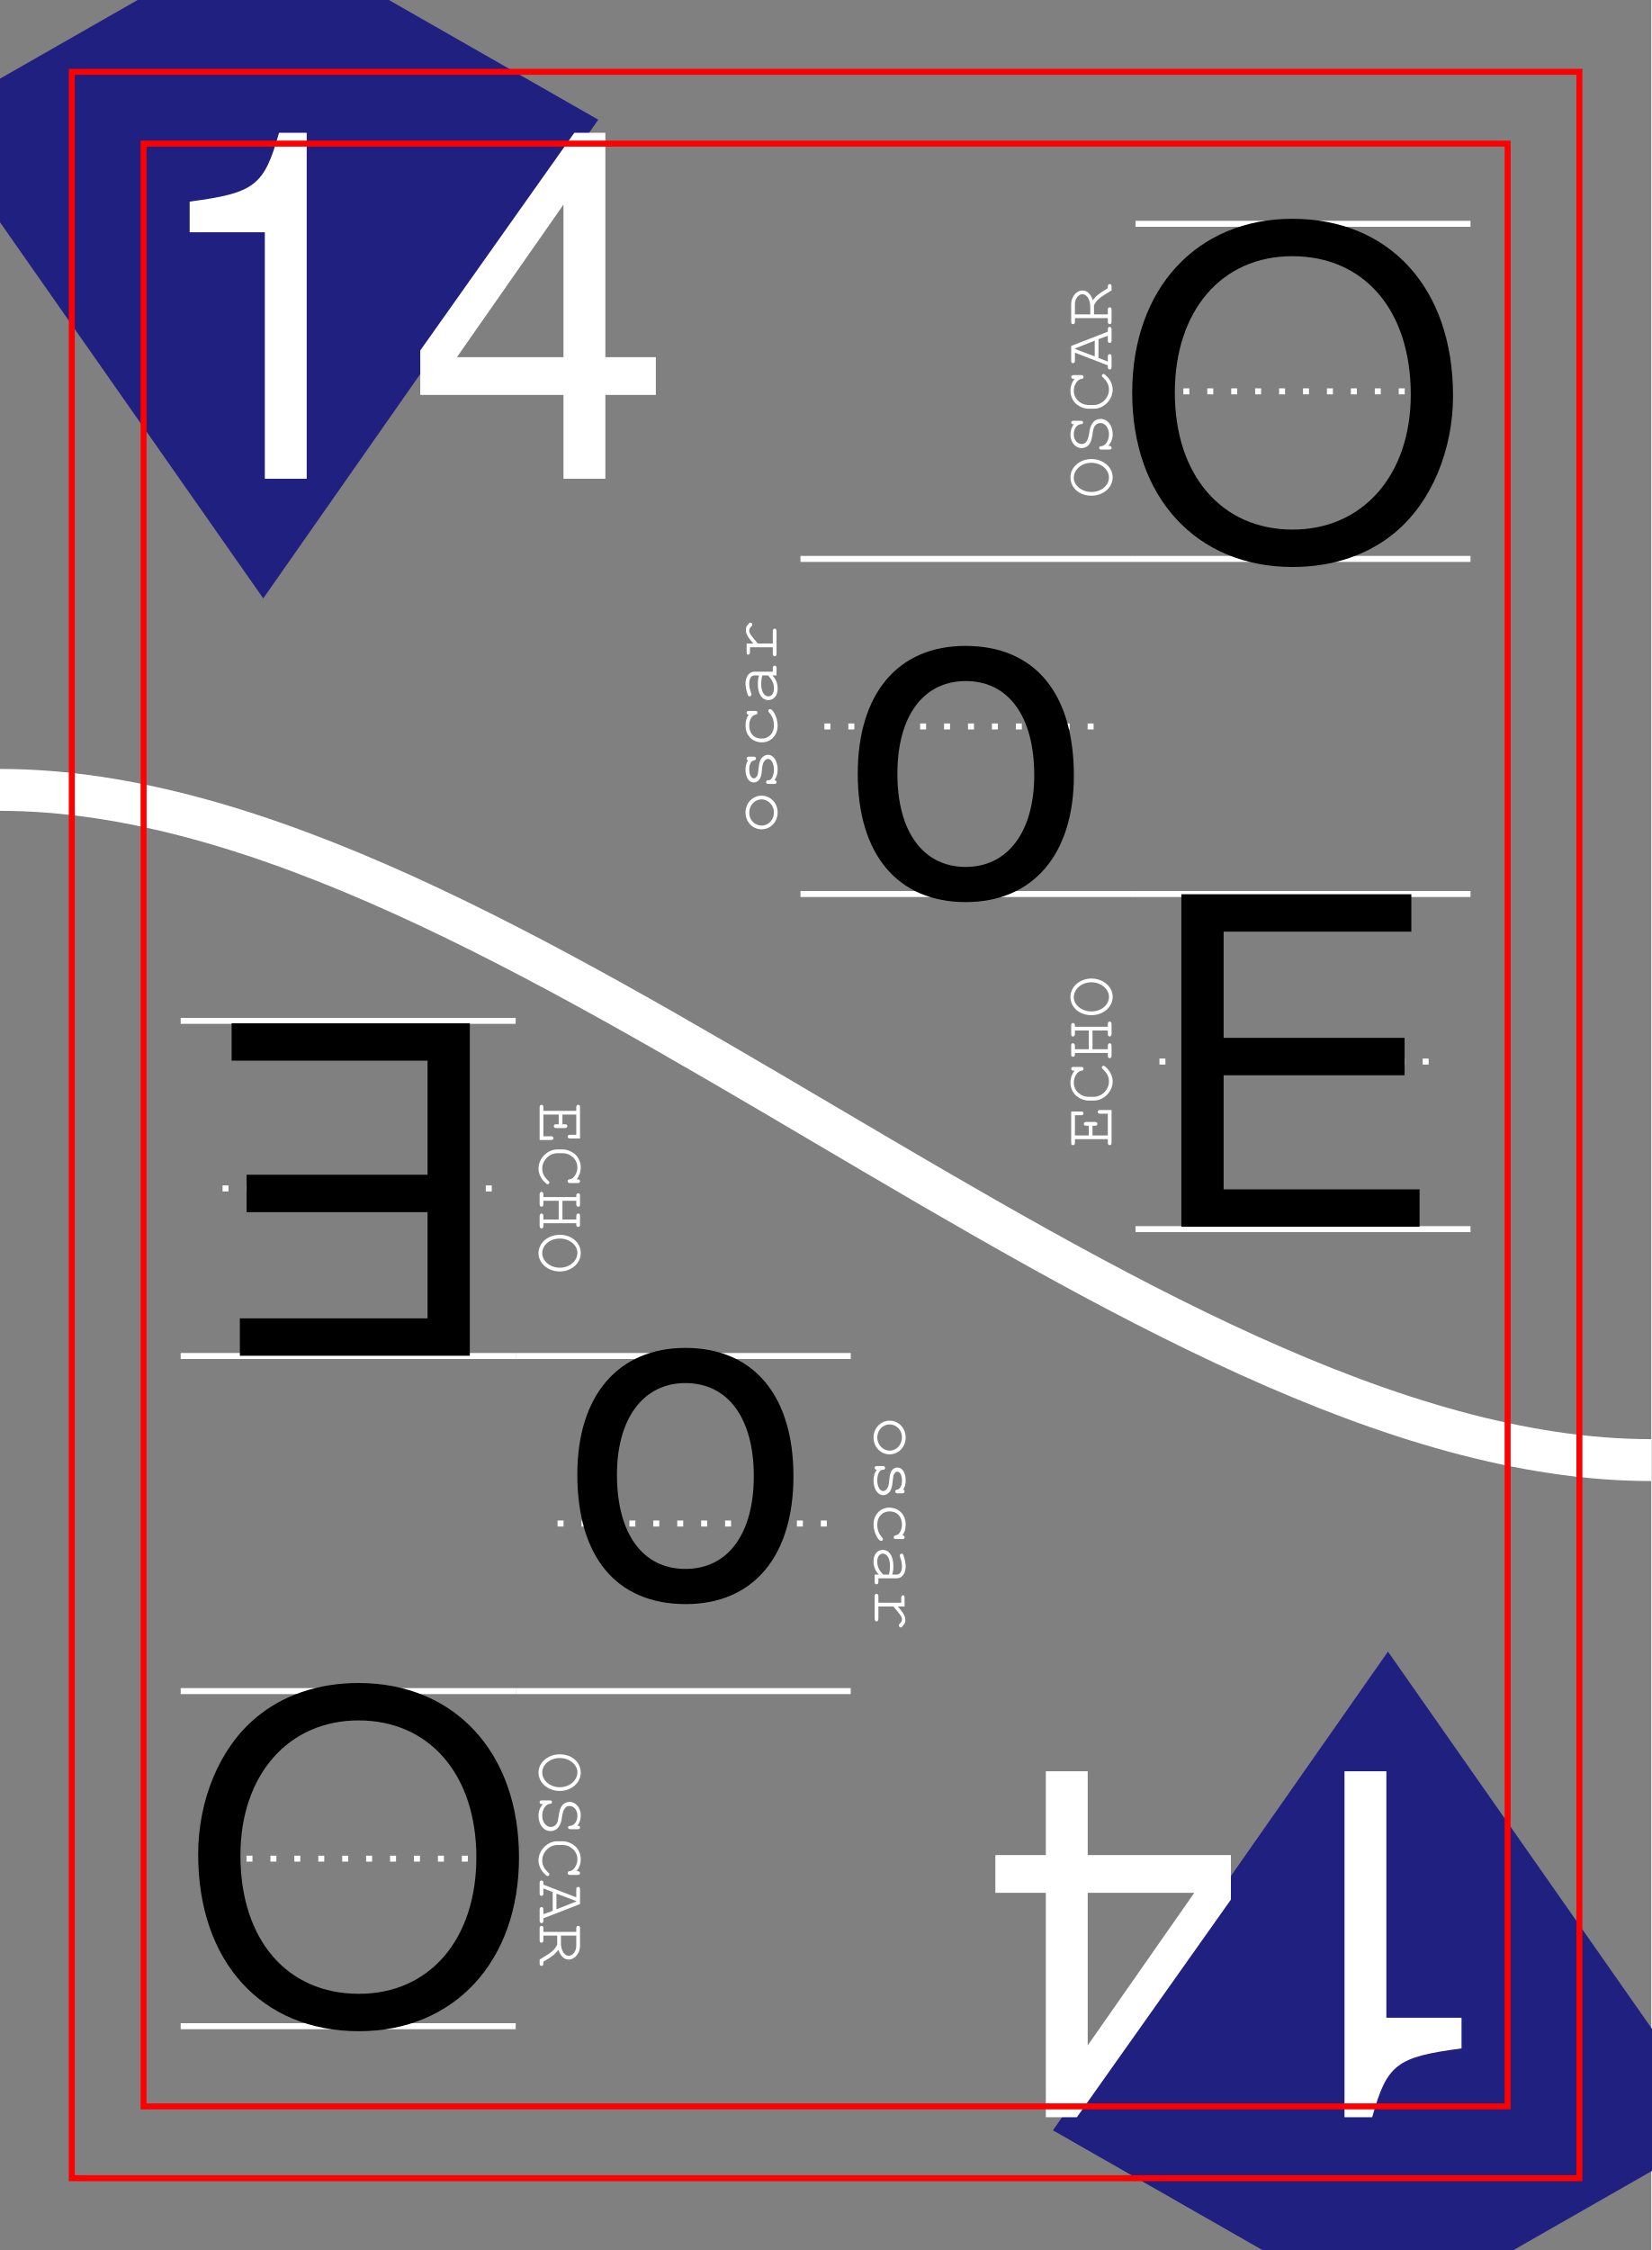
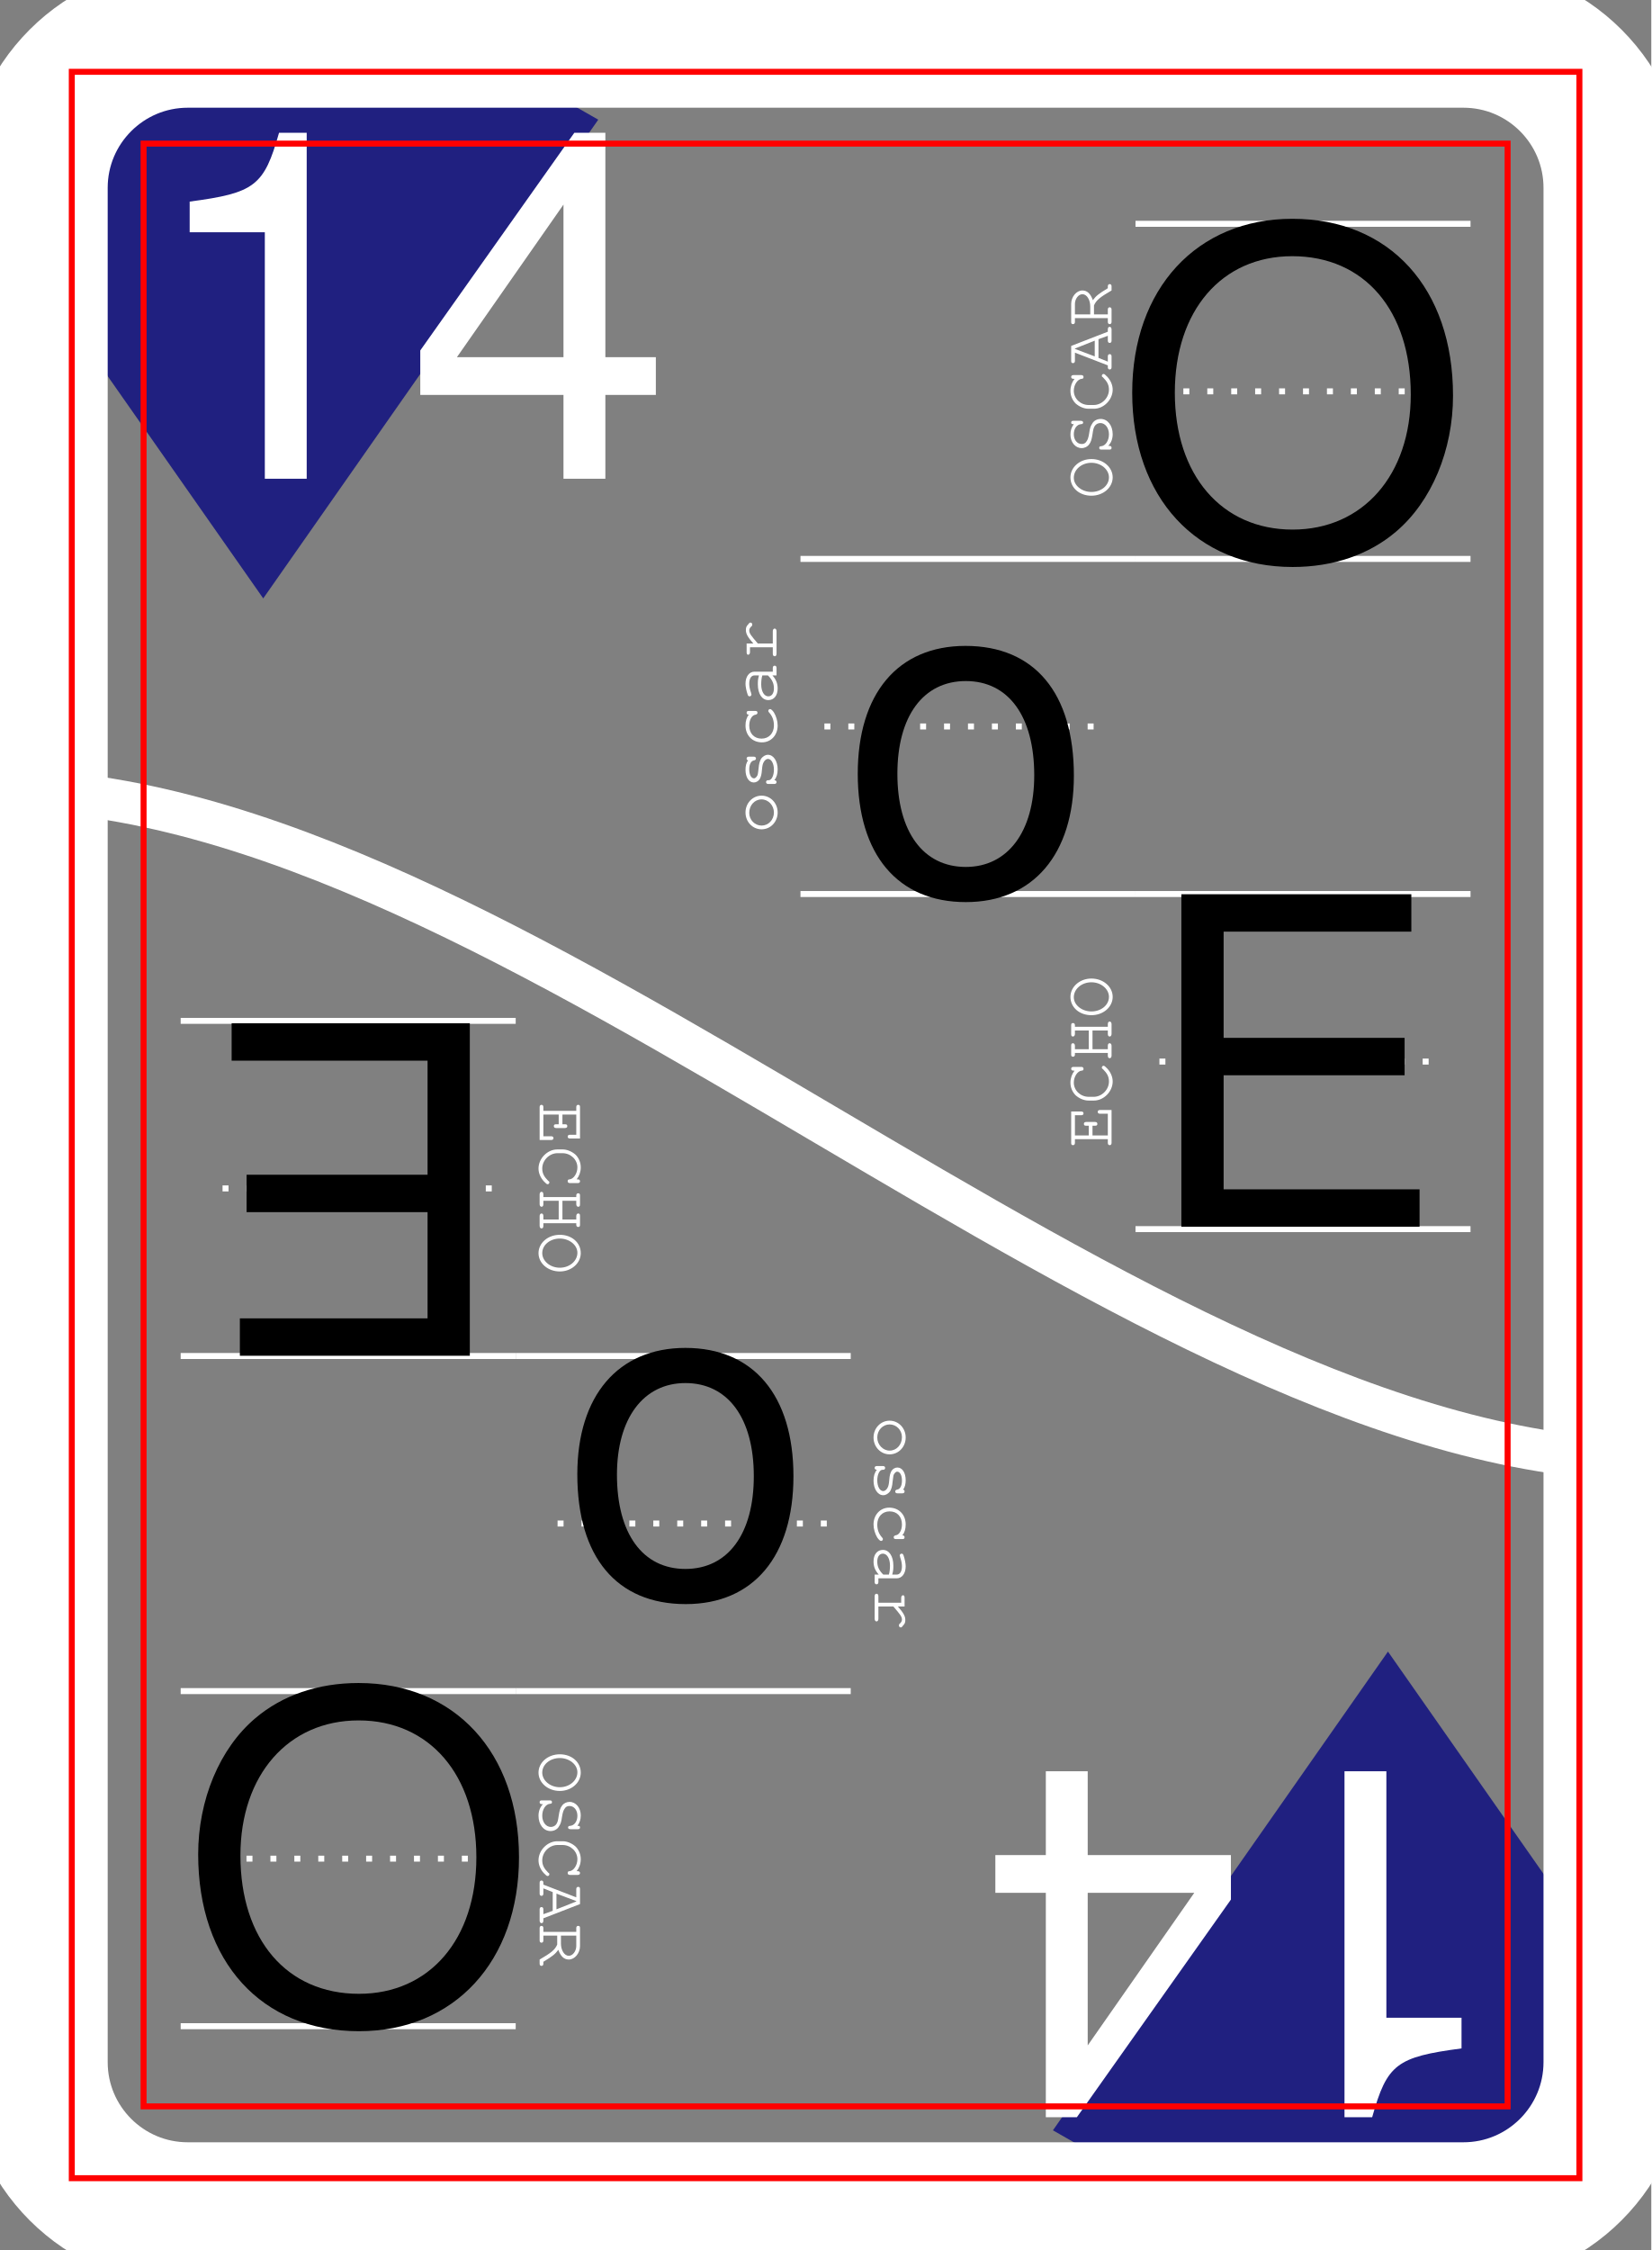
<svg xmlns="http://www.w3.org/2000/svg" xmlns:xlink="http://www.w3.org/1999/xlink" width="69mm" height="94mm" viewBox="-3 -3 69 94" version="1.1" id="card-14">
  <style>
    text { font-family:Helvetica; font-size:19.04px; line-height:1; fill:#000000;fill-opacity:1;stroke:none; }
   
   g.emoji path, g.emoji ellipse, g.emoji circle  { fill:none;stroke:#000000;stroke-width:1.0;stroke-linecap:round;stroke-miterlimit:4;stroke-dasharray:none;stroke-opacity:1 }
   g#card-14-formats-dark text { font-size:7px;fill:#ffffff; }
   g#card-14-thumb-up text, g#card-14-thumb-down text { font-size:7px; }
   path  { fill:none;stroke:#000000;stroke-width:1.0;stroke-linecap:butt;stroke-linejoin:miter;stroke-opacity:1; }
   path.suit { stroke:none; }
   g#card-14-border path  { fill:#808080;fill-opacity:1;stroke:#000000;stroke-width:1.5;stroke-opacity:1;stroke-miterlimit:4;stroke-dasharray:none; }
   g#card-14-lines path { fill:none;stroke:#ffffff;stroke-width:0.25;stroke-linecap:butt;stroke-linejoin:miter;stroke-miterlimit:4;stroke-dasharray:none;stroke-dashoffset:0;stroke-opacity:1 }
   g#card-14-lines-dark path { fill:none;stroke:#000000;stroke-width:0.5;stroke-linecap:butt;stroke-linejoin:miter;stroke-miterlimit:4;stroke-dasharray:none;stroke-dashoffset:0;stroke-opacity:1; }
   g#card-14-lines path.lines-center { stroke-dasharray:0.25, 0.75;}
  </style>
  <defs>
    <g id="card-14-heart-full" class="emoji" transform="translate(-7,-14)">
      <path d="M 7,14 C -5.5,3.5 2,-3 7,2 12,-3 19.5,3.5 7,14 Z" />
    </g>
    <g id="card-14-heart-broken" class="emoji" transform="translate(-7,-14)">
      <path d="M 3.119,0.918 C -0.516,1.134 -2.304,6.546 6.573,13.572            L 10.056,6.195 5.805,7.761 6.763,2.319            C 5.546,1.284 4.244,0.851 3.119,0.918 Z" />
      <path d="M 11.598,-0.031 C 10.627,-0.087 9.524,0.229 8.459,0.983            L 6.937,5.754 12.36,4.47 6.655,12.992            c 0.148,0.146 0.298,0.292 0.453,0.44            C 17.163,6.008 15.371,0.19 11.598,-0.031 Z" />
    </g>
    <g id="card-14-thumb" class="emoji">
      <path d="m 0.25,6 h 4 C 3.761,3.426 2.261,0.331 6.095,0.464           9.005,0.565 8.214,3.28 7.75,6 c 3,0 7,1 4,3 1,1 1,1 0,2 2,1 2,3 -11.5,2 z" />
      <path style="stroke-width:0.5" d="m 4.722,1.807 c 0,0 0.175,2.379 1.03,2.351           0.834,-0.027 0.855,-2.351 0.855,-2.351 z" />
    </g>
+     <g id="card-14-thumb-down" transform="translate(-7,-14)">
+       <g transform="translate(-0.1064203,-0.6459912)">
+         <path style="fill:none;stroke:#000000;stroke-width:0.342;stroke-miterlimit:4;stroke-dasharray:none;stroke-opacity:1" d="m 6.164,1.456 c -0.871,0.317 -1.75,0.576 -1.954,0.576 -0.337,6.56e-4 -0.37,0.279 -0.37,3.113 v 3.112 l 1.42,1.699 c 0.896,1.072 1.58,2.13 1.855,2.865 0.578,1.548 0.663,1.652 1.361,1.652 1.506,0 2.14,-1.654 1.302,-3.397 -0.703,-1.462 -0.703,-1.462 1.455,-1.462 1.649,0 1.96,-0.054 2.344,-0.408 0.354,-0.325 0.416,-0.551 0.31,-1.118 C 13.393,5.575 13.352,5.054 12.667,2.131 11.27,0.672 9.096,0.391 6.164,1.456 Z" />
+         <path style="fill:none;stroke:#000000;stroke-width:0.342;stroke-linecap:butt;stroke-linejoin:miter;stroke-miterlimit:4;stroke-dasharray:none;stroke-opacity:1" d="m 8.616,14.41 c 0.974,-0.083 0.526,-1.451 0.526,-1.451 l -1.294,-1.563 c -1.552,-0.039 -0.71,0.585 -1.051,0.707" />
+         <rect style="fill:none;fill-opacity:0.801;stroke:#000000;stroke-width:0.39;stroke-linecap:round;stroke-miterlimit:4;stroke-dasharray:none;stroke-opacity:1" width="3.565" height="7.378" x="0.302" y="2.094" />
+       </g>
+     </g>
    <g id="card-14-thumb-up" class="emoji" transform="translate(-7,-14)">
-       <use xlink:href="#card-14-thumb" />
-       <text text-anchor="middle" x="6" y="12">+1</text>
-     </g>
-     <g id="card-14-thumb-down" class="emoji" transform="translate(-7,-14)">
-       <use transform="matrix(1,0,0,-1,0,14)" xlink:href="#card-14-thumb" />
-       <text text-anchor="middle" x="7" y="7">-1</text>
+       <g transform="translate(-0.1064198,-0.2965792)">
+         <path style="fill:none;stroke:#000000;stroke-width:0.342;stroke-miterlimit:4;stroke-dasharray:none;stroke-opacity:1" d="m 6.187,13.485 c -0.869,-0.317 -1.745,-0.576 -1.948,-0.576 -0.336,-6.46e-4 -0.369,-0.279 -0.369,-3.113 v -3.112 l 1.416,-1.699 c 0.893,-1.072 1.576,-2.13 1.849,-2.865 0.576,-1.548 0.661,-1.652 1.357,-1.652 1.501,0 2.134,1.654 1.298,3.397 -0.701,1.462 -0.701,1.462 1.45,1.462 1.644,0 1.954,0.054 2.337,0.408 0.353,0.325 0.415,0.551 0.309,1.118 -0.493,2.514 -0.534,3.035 -1.217,5.958 -1.392,1.459 -3.56,1.74 -6.483,0.674 z" />
+         <path style="fill:none;stroke:#000000;stroke-width:0.342;stroke-linecap:butt;stroke-linejoin:miter;stroke-miterlimit:4;stroke-dasharray:none;stroke-opacity:1" d="m 8.632,0.531 c 0.971,0.083 0.524,1.451 0.524,1.451 l -1.29,1.563 c -1.548,0.039 -0.708,-0.585 -1.048,-0.707" />
+         <rect style="fill:none;fill-opacity:0.801;stroke:#000000;stroke-width:0.39;stroke-linecap:round;stroke-miterlimit:4;stroke-dasharray:none;stroke-opacity:1" id="rect1836" width="3.555" height="7.378" x="0.301" y="6.697" />
+       </g>
    </g>
    <g id="card-14-sad" class="emoji" transform="translate(-7,-14)">
      <ellipse id="card-14-sad-right-eye" cx="9.5" cy="4" rx="0.25" ry="0.75" />
      <ellipse id="card-14-sad-left-eye" cx="4.5" cy="4" rx="0.25" ry="0.75" />
      <circle id="card-14-sad-face" cx="7" cy="7" r="7" />
      <path id="card-14-sad-frown" d="m 3,10 c 1.5,-3 6,-3 8,0" />
    </g>
    <g id="card-14-happy" class="emoji" transform="translate(-7,-14)">
      <ellipse id="card-14-happy-right-eye" cx="9.5" cy="4" rx="0.25" ry="0.75" />
      <ellipse id="card-14-happy-left-eye" cx="4.5" cy="4" rx="0.25" ry="0.75" />
      <circle id="card-14-happy-face" cx="7" cy="7" r="7" />
      <path id="card-14-happy-smile" d="m 3,8 c 1.5,4 6,4 8,0" />
    </g>
    <g id="card-14-suit-club" transform="translate(7,7)">
      <path id="card-14-suit-club-flower" style="fill:#208020;stroke:none" d="     M -7.347880794884119e-16,4.0      C 3.365,12.557 12.557,-3.365 3.464,-2.0      C 9.192,-9.192 -9.192,-9.192 -3.464,-2      C -12.557,-3.365 -3.365,12.557 -7.347880794884119e-16,4.0      Z     " />
      <path id="card-14-suit-club-stem" style="fill:#208020;stroke:none" d="     m 0,7.0      h -1.5      c 1.5,-1.5 1.5,-7.0 1.5,-7.0      c 0,0 0,5.5 1.5,7.0      z" />
    </g>
    <g id="card-14-suit-heart">
      <path style="fill:#802020;stroke:none" d="M 7,14 C -5.5,3.5 2,-3 7,2 12,-3 19.5,3.5 7,14 Z" />
    </g>
    <g id="card-14-suit-diamond">
      <path style="fill:#202080;stroke:none" d="m 7,14 -7,-10 7,-4 7,4 z" />
    </g>
    <g id="card-14-suit-spade">
      <path style="fill:#202020;stroke:none" d="M 7,0 C -5.5,10.5 2,17 7,12 12,17 19.5,10.5 7,0 Z" />
      <path style="fill:#202020;stroke:none" d="m 7,14 h -1.5 c 1.5,-1.5 1.5,-7.0 1.5,-7.0 c 0,0 0,5.5 1.5,7.0 z" />
    </g>
    <g id="card-14-lines">
      <path d="m 0,0 14,0" />
      <path class="lines-center" d="m 1,7 12,0" />
      <path d="m 0,14 14,0" />
    </g>
    <g id="card-14-lines-dark">
      
      
      
    </g>
    <g id="card-14-translate-text">
      <text xml:space="preserve" x="37.45" y="34.25" text-anchor="middle">o</text>
      <text xml:space="preserve" x="51" y="20.25" text-anchor="middle">O</text>
      <text xml:space="preserve" x="51" y="48.25" text-anchor="middle">E</text>
    </g>
    <g id="card-14-translate-pics">
      <use x="37.45" y="34.25" xlink:href="#card-14-" />
      <use x="51" y="20.25" xlink:href="#card-14-" />
      <use x="51" y="48.25" xlink:href="#card-14-" />
    </g>
    <g id="card-14-formats">
      <g id="formats-up" transform="translate(44.45,6.35)">
        <use xlink:href="#card-14-lines" />
        <text transform="rotate(-90) translate(-7,-1)" xml:space="preserve" text-anchor="middle" style="font-size:3px;line-height:1;font-family:Courier;fill:#ffffff;fill-opacity:1;stroke:#ffffff;stroke-width:0;stroke-miterlimit:4;stroke-dasharray:none;stroke-opacity:1">OSCAR</text>
      </g>
      <g id="card-14-formats-plain" transform="translate(30.45,20.35)">
        <use xlink:href="#card-14-lines" />
        <text transform="rotate(-90) translate(-7,-1)" xml:space="preserve" text-anchor="middle" style="font-size:3px;line-height:1;font-family:Courier;fill:#ffffff;fill-opacity:1;stroke:#ffffff;stroke-width:0;stroke-miterlimit:4;stroke-dasharray:none;stroke-opacity:1">oscar</text>
      </g>
      <g id="card-14-formats-down" transform="translate(44.45,34.35)">
        <use xlink:href="#card-14-lines" />
        <text transform="rotate(-90) translate(-7,-1)" xml:space="preserve" text-anchor="middle" style="font-size:3px;line-height:1;font-family:Courier;fill:#ffffff;fill-opacity:1;stroke:#ffffff;stroke-width:0;stroke-miterlimit:4;stroke-dasharray:none;stroke-opacity:1">ECHO</text>
      </g>
      <text xml:space="preserve" text-anchor="middle" style="font-size:7px;line-height:1;font-family:Courier;fill:#ffffff;fill-opacity:1;stroke:#ffffff;stroke-width:0;stroke-miterlimit:4;stroke-dasharray:none;stroke-opacity:1" x="51.45" y="28.50" />
    </g>
    <g id="card-14-formats-dark">
      <g id="card-14-formats-up" transform="translate(44.45,6.35)">
        <use xlink:href="#card-14-lines-dark" />
        <text transform="rotate(-90) translate(-7,-1)" xml:space="preserve" text-anchor="middle" style="font-size:3px;line-height:1;font-family:Courier;fill:#ffffff;fill-opacity:1;stroke:#ffffff;stroke-width:0;stroke-miterlimit:4;stroke-dasharray:none;stroke-opacity:1">OSCAR</text>
      </g>
      <g id="card-14-formats-plain" transform="translate(30.45,20.35)">
        <use xlink:href="#card-14-lines-dark" />
        <text transform="rotate(-90) translate(-7,18.5)" xml:space="preserve" text-anchor="middle" style="font-size:4px;line-height:1;font-family:Courier;fill:#ffffff;fill-opacity:1;stroke:#ffffff;stroke-width:0;stroke-miterlimit:4;stroke-dasharray:none;stroke-opacity:1">oscar</text>
      </g>
      <g id="card-14-formats-down" transform="translate(44.45,34.35)">
        <use xlink:href="#card-14-lines-dark" />
        <text transform="rotate(-90) translate(-7,-1)" xml:space="preserve" text-anchor="middle" style="font-size:3px;line-height:1;font-family:Courier;fill:#ffffff;fill-opacity:1;stroke:#ffffff;stroke-width:0;stroke-miterlimit:4;stroke-dasharray:none;stroke-opacity:1">ECHO</text>
      </g>
      <text xml:space="preserve" text-anchor="middle" style="fill:#000000;font-size:150%" x="51.45" y="36" />
    </g>
  </defs>
  <g id="card-14-main-layer">
    <rect x="-3" y="-3" width="69" height="94" style="fill:#808080" />
    <use opacity="1" transform="matrix(2,0,0,2,-6,-6)" xlink:href="#card-14-suit-diamond" />
    <use xlink:href="#card-14-formats" />
    <g transform="rotate(180,31.5,44)">
      <use opacity="1" transform="matrix(2,0,0,2,-6,-6)" xlink:href="#card-14-suit-diamond" />
      <use xlink:href="#card-14-formats" />
    </g>
    <g id="card-14-border">
+       <rect x="-1.5" y="-1.5" width="66" height="91" rx="6.35" opacity="1.0" style="fill:none;stroke:#ffffff;stroke-width:6.0" />
      <path id="card-14-border-separator" style="stroke:#ffffff;stroke-width:1.75;fill:none;" d="M -3.0,30 C 18.5,30 44.5,58 66,58" />
    </g>
    <g id="card-14-upward">
      <text x="14" y="17" style="font-family:Helvetica;font-size:20px;fill:#fff" text-anchor="middle">14</text>
      <use xlink:href="#card-14-translate-text" />
    </g>
    <use xlink:href="#card-14-upward" transform="rotate(180,31.5,44)" />
    <rect x="0" y="0" width="63" height="88" style="stroke:#f00;stroke-width:0.25;fill:none;" />
    <rect x="3" y="3" width="57" height="82" style="stroke:#f00;stroke-width:0.25;fill:none;" />
  </g>
</svg>
